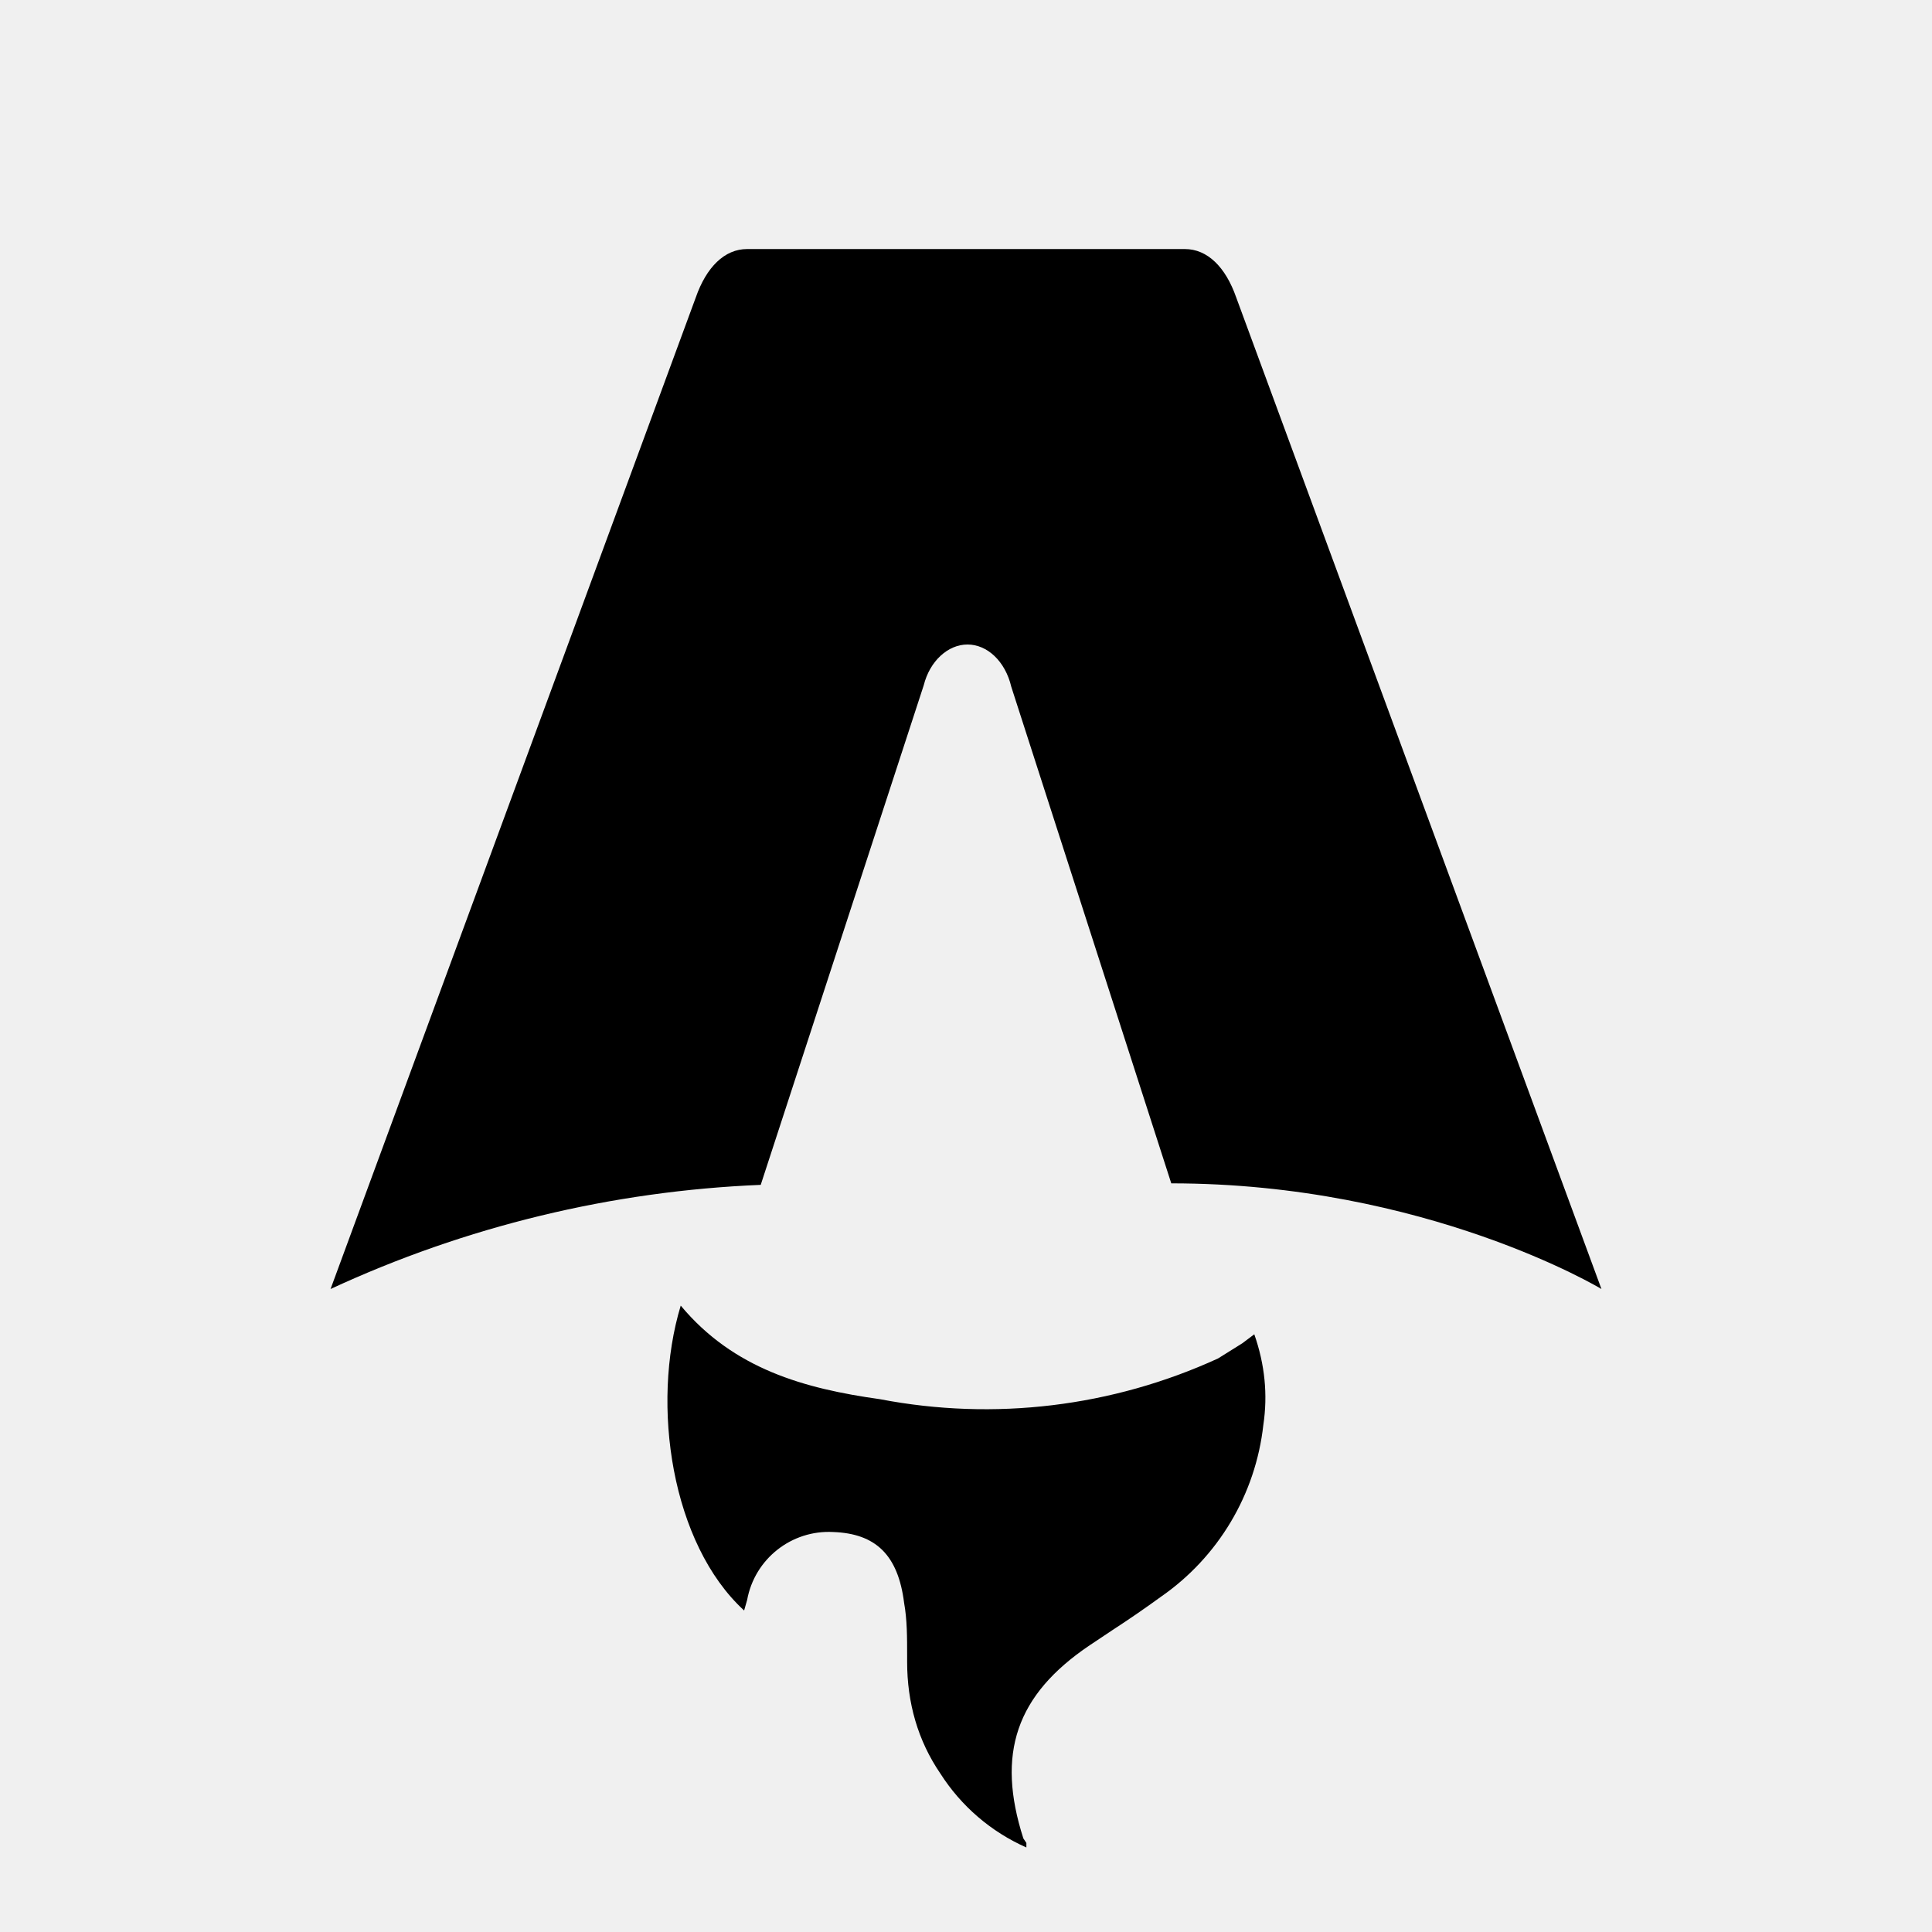
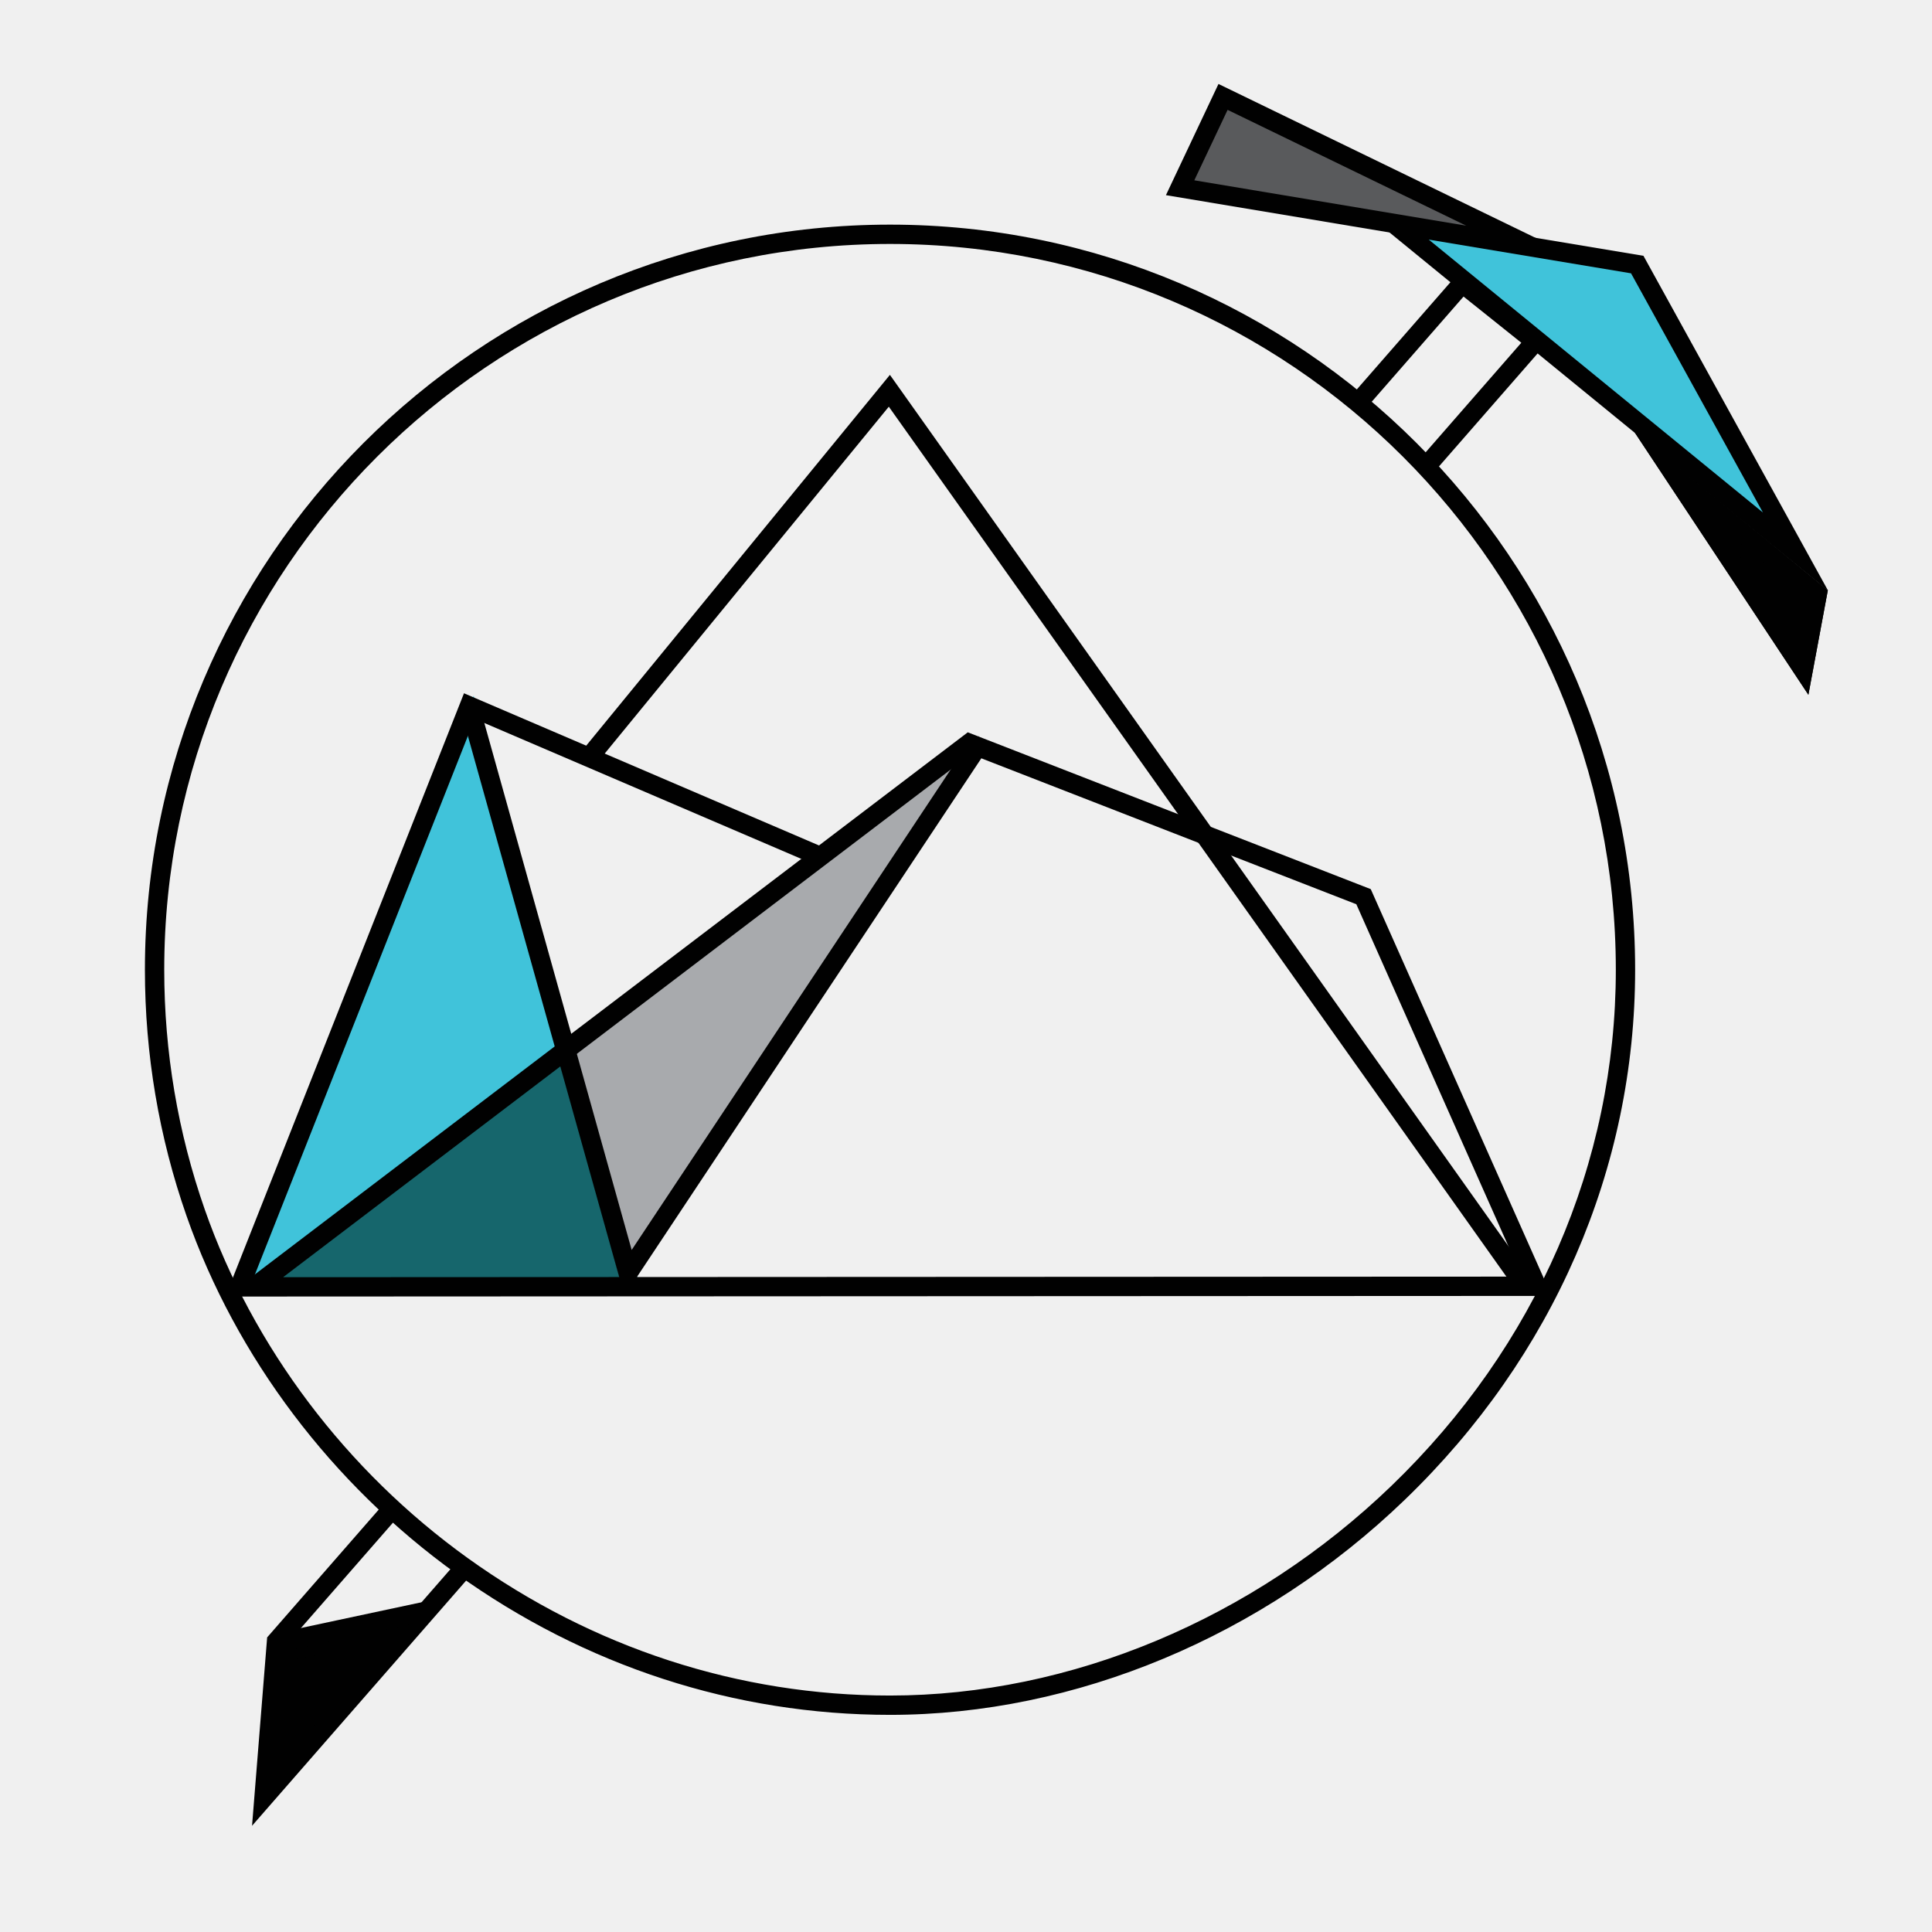
- <svg xmlns="http://www.w3.org/2000/svg" fill="none" viewBox="0 0 128 128">
-   <path d="M50.4 78.5a75.1 75.1 0 0 0-28.5 6.9l24.2-65.7c.7-2 1.9-3.2 3.4-3.2h29c1.5 0 2.7 1.2 3.4 3.2l24.2 65.7s-11.6-7-28.5-7L67 45.5c-.4-1.7-1.6-2.8-2.9-2.8-1.3 0-2.5 1.1-2.9 2.7L50.4 78.5Zm-1.1 28.2Zm-4.2-20.2c-2 6.6-.6 15.8 4.2 20.2a17.5 17.5 0 0 1 .2-.7 5.5 5.5 0 0 1 5.7-4.5c2.8.1 4.3 1.5 4.7 4.7.2 1.1.2 2.3.2 3.5v.4c0 2.7.7 5.2 2.2 7.4a13 13 0 0 0 5.7 4.9v-.3l-.2-.3c-1.8-5.6-.5-9.5 4.4-12.8l1.5-1a73 73 0 0 0 3.2-2.2 16 16 0 0 0 6.8-11.4c.3-2 .1-4-.6-6l-.8.6-1.6 1a37 37 0 0 1-22.4 2.7c-5-.7-9.7-2-13.2-6.2Z" />
-   <style>
-         path { fill: #000; }
-         @media (prefers-color-scheme: dark) {
-             path { fill: #FFF; }
-         }
-     </style>
+ <svg xmlns="http://www.w3.org/2000/svg" version="1.1" id="Layer_1" x="0px" y="0px" width="512" height="512" viewBox="88 8 500 500" xml:space="preserve">
+   <g>
+     <g>
+       <path d="M711.935,223.926v5.16h-21.967V333.32h-5.16V229.086H662.84v-5.16H711.935z" />
+       <path d="M690.967,334.32h-7.16V230.086H661.84v-7.16h51.095v7.16h-21.967V334.32z M685.807,332.32h3.16V228.086h21.967v-3.16    H663.84v3.16h21.967V332.32z" />
+     </g>
+     <g>
+       <path d="M793.464,223.926h5.16L758.818,333.32h-5.308l10.173-27.717l-32.435-81.677h5.75l29.192,74.453L793.464,223.926z" />
+       <path d="M759.518,334.32h-7.44l10.535-28.703l-32.838-82.691h7.905l28.478,72.632l26.608-72.632h7.287L759.518,334.32z     M754.942,332.32h3.175l39.079-107.394h-3.033l-27.942,76.273l-29.906-76.273h-3.594l32.032,80.664L754.942,332.32z" />
+     </g>
+     <g>
+       <path d="M823.539,299.117c-2.262,0.295-4.474,0.441-6.634,0.441v-5.16c2.456,0,4.667-0.195,6.634-0.59v-69.882h17.987    c8.256,0,14.669,2.336,19.24,7.003c4.57,4.669,6.855,11.083,6.855,19.24c0,5.407-1.057,10.688-3.169,15.848    c-2.115,5.16-4.964,9.879-8.551,14.154c-3.589,4.275-7.74,7.986-12.458,11.131c-4.718,3.146-9.634,5.357-14.743,6.635v35.383    h-5.16V299.117z M841.378,286.438c4.128-2.85,7.74-6.166,10.836-9.951c3.096-3.783,5.577-7.936,7.445-12.459    c1.866-4.52,2.801-9.14,2.801-13.858c0-2.85-0.419-5.651-1.253-8.404c-0.836-2.75-2.237-5.16-4.202-7.224    c-2.064-2.064-4.448-3.488-7.15-4.275c-2.705-0.786-5.48-1.18-8.33-1.18h-12.827v63.542    C833.122,291.354,837.347,289.289,841.378,286.438z" />
+       <path d="M829.699,334.32h-7.16v-34.076c-1.913,0.209-3.803,0.314-5.634,0.314h-1v-7.16h1c2.053,0,3.944-0.143,5.634-0.422v-70.05    h18.987c8.495,0,15.208,2.458,19.954,7.304c4.739,4.841,7.141,11.55,7.141,19.939c0,5.51-1.091,10.969-3.244,16.227    c-2.146,5.236-5.076,10.086-8.71,14.418c-3.636,4.332-7.899,8.141-12.669,11.32c-4.556,3.039-9.362,5.25-14.298,6.576V334.32z     M824.539,332.32h3.16v-35.164l0.757-0.188c4.978-1.246,9.833-3.432,14.431-6.498c4.612-3.074,8.733-6.756,12.247-10.941    c3.501-4.174,6.325-8.848,8.392-13.891c2.053-5.016,3.095-10.221,3.095-15.469c0-7.848-2.21-14.086-6.57-18.54    c-4.355-4.448-10.588-6.703-18.525-6.703h-16.987v69.703l-0.803,0.16c-1.746,0.352-3.704,0.551-5.831,0.6v3.16    c1.794-0.039,3.642-0.182,5.505-0.422l1.129-0.148V332.32z M827.699,293.959v-65.873h13.827c2.927,0,5.824,0.41,8.609,1.219    c2.857,0.833,5.406,2.356,7.579,4.529c2.081,2.185,3.572,4.75,4.451,7.64c0.861,2.84,1.297,5.766,1.297,8.695    c0,4.824-0.968,9.616-2.877,14.241c-1.898,4.594-4.454,8.871-7.596,12.709c-3.142,3.84-6.856,7.252-11.042,10.143    c-4.097,2.896-8.464,5.029-12.97,6.328L827.699,293.959z M829.699,230.086v61.189c3.84-1.256,7.569-3.154,11.102-5.654    c4.041-2.789,7.617-6.072,10.64-9.768c3.017-3.688,5.472-7.795,7.295-12.207c1.809-4.381,2.726-8.916,2.726-13.477    c0-2.732-0.407-5.462-1.21-8.114c-0.787-2.589-2.123-4.885-3.969-6.825c-1.915-1.914-4.177-3.268-6.706-4.005    c-2.603-0.756-5.312-1.14-8.05-1.14H829.699z" />
+     </g>
+     <g>
+       <path d="M894.601,333.32h-5.16V223.926h5.16v39.955h5.897l37.006-39.955h6.929l-37.153,40.101    c4.718,0.199,8.795,1.156,12.237,2.875c3.439,1.721,6.362,3.98,8.772,6.783c2.407,2.801,4.423,6.043,6.045,9.73    c1.622,3.686,2.972,7.592,4.054,11.721l9.583,38.184h-5.308l-9.288-36.857c-0.983-3.734-2.163-7.273-3.538-10.615    c-1.378-3.34-3.17-6.24-5.381-8.699c-2.211-2.455-4.865-4.396-7.961-5.822c-3.096-1.424-6.807-2.139-11.131-2.139h-10.762V333.32z    " />
+       <path d="M949.253,334.32h-7.369l-9.479-37.613c-0.965-3.662-2.141-7.191-3.493-10.479c-1.33-3.223-3.079-6.053-5.2-8.41    c-2.11-2.344-4.679-4.223-7.636-5.584c-2.953-1.357-6.558-2.047-10.713-2.047h-9.762v64.133h-7.16V222.926h7.16v39.955h4.46    l37.006-39.955h9.656l-37.286,40.246c3.969,0.375,7.502,1.326,10.527,2.836c3.543,1.773,6.599,4.137,9.083,7.025    c2.463,2.867,4.55,6.225,6.202,9.98c1.631,3.707,3.013,7.701,4.106,11.869L949.253,334.32z M943.443,332.32h3.247l-9.271-36.941    c-1.064-4.055-2.41-7.947-4-11.561c-1.573-3.574-3.554-6.766-5.888-9.482c-2.311-2.686-5.157-4.885-8.461-6.539    c-3.298-1.646-7.279-2.578-11.832-2.77l-2.163-0.092l37.068-40.009h-4.203l-37.006,39.955h-7.334v-39.955h-3.16V332.32h3.16    v-64.133h11.762c4.445,0,8.331,0.75,11.549,2.23c3.205,1.477,5.993,3.516,8.287,6.062c2.274,2.527,4.146,5.551,5.562,8.986    c1.386,3.369,2.591,6.982,3.581,10.742L943.443,332.32z" />
+     </g>
+     <g>
+       <path d="M971.854,333.32h-5.455l38.038-113.227l38.038,113.227h-5.455l-32.583-98.336L971.854,333.32z" />
+       <path d="M1043.865,334.32h-7.568l-31.86-96.157l-31.86,96.157h-7.568l39.428-117.367L1043.865,334.32z M1037.742,332.32h3.342    l-36.647-109.087L967.79,332.32h3.342l33.305-100.516L1037.742,332.32z" />
+     </g>
+     <g>
+       <path d="M1121.497,223.926h5.16L1086.85,333.32h-5.308l10.173-27.717l-32.435-81.677h5.75l29.192,74.453L1121.497,223.926z" />
+       <path d="M1087.55,334.32h-7.44l10.535-28.703l-32.838-82.691h7.905l28.478,72.632l26.608-72.632h7.287L1087.55,334.32z     M1082.975,332.32h3.175l39.079-107.394h-3.033l-27.942,76.273l-29.906-76.273h-3.594l32.032,80.664L1082.975,332.32z" />
+     </g>
+     <g>
+       <path d="M1144.937,223.926h46.294v5.16h-41.134v34.646l20.345,0.148c5.014-0.098,9.312,0.541,12.9,1.916    c3.588,1.377,6.562,3.27,8.92,5.676c2.359,2.41,4.078,5.211,5.16,8.404c1.08,3.195,1.622,6.463,1.622,9.805    c0,5.896-1.204,11.156-3.612,15.775c-2.409,4.621-5.823,8.797-10.246,12.531c-5.603,4.816-11.919,8.381-18.945,10.688    c-7.028,2.311-14.131,4.055-21.304,5.234V223.926z M1193,289.682c0-3.834-0.641-7.078-1.918-9.73    c-1.277-2.654-3.021-4.793-5.233-6.414s-4.817-2.801-7.813-3.539c-3-0.736-6.266-1.105-9.805-1.105h-18.134v58.826    c4.913-0.982,9.901-2.408,14.964-4.275c5.062-1.867,9.657-4.324,13.785-7.371c4.129-3.047,7.52-6.732,10.173-11.059    C1191.672,300.689,1193,295.578,1193,289.682z" />
+       <path d="M1143.937,335.088V222.926h48.294v7.16h-41.134v32.654l19.353,0.141c0.312-0.006,0.648-0.01,0.98-0.01    c4.692,0,8.82,0.67,12.271,1.992c3.708,1.424,6.828,3.412,9.276,5.91c2.451,2.504,4.266,5.459,5.393,8.783    c1.111,3.287,1.675,6.693,1.675,10.125c0,6.031-1.253,11.494-3.726,16.236c-2.459,4.717-5.988,9.035-10.488,12.834    c-5.672,4.877-12.16,8.537-19.277,10.875c-7.039,2.314-14.258,4.088-21.454,5.27L1143.937,335.088z M1145.937,224.926v107.802    c6.709-1.164,13.429-2.846,19.991-5.002c6.867-2.254,13.127-5.785,18.605-10.496c4.308-3.637,7.674-7.752,10.012-12.236    c2.322-4.453,3.499-9.605,3.499-15.312c0-3.213-0.528-6.404-1.569-9.484c-1.029-3.035-2.688-5.736-4.928-8.025    c-2.244-2.291-5.126-4.121-8.562-5.441c-3.451-1.322-7.666-1.955-12.523-1.85l-21.364-0.154v-36.64h41.134v-3.16H1145.937z     M1149.097,328.939v-61.047h19.134c3.598,0,6.977,0.383,10.043,1.135c3.114,0.768,5.861,2.014,8.166,3.703    c2.334,1.711,4.199,3.994,5.544,6.787c1.338,2.779,2.017,6.199,2.017,10.164c0,6.057-1.39,11.391-4.129,15.855    c-2.709,4.416-6.219,8.23-10.432,11.34c-4.183,3.088-8.904,5.613-14.032,7.506c-5.093,1.877-10.179,3.33-15.114,4.316    L1149.097,328.939z M1151.097,269.893v56.598c4.458-0.955,9.034-2.293,13.618-3.984c4.951-1.826,9.506-4.262,13.537-7.238    c4.005-2.955,7.34-6.58,9.914-10.775c2.544-4.146,3.834-9.129,3.834-14.811c0-3.662-0.612-6.789-1.818-9.297    c-1.201-2.494-2.858-4.525-4.924-6.041c-2.094-1.535-4.604-2.67-7.463-3.375c-2.908-0.713-6.127-1.076-9.564-1.076H1151.097z" />
+     </g>
+     <g>
+       <path d="M1286.617,333.32h-5.16V223.926h5.16v39.955h5.896l37.006-39.955h6.93l-37.153,40.101    c4.718,0.199,8.795,1.156,12.237,2.875c3.438,1.721,6.361,3.98,8.771,6.783c2.407,2.801,4.423,6.043,6.045,9.73    c1.621,3.686,2.972,7.592,4.055,11.721l9.582,38.184h-5.307l-9.289-36.857c-0.982-3.734-2.162-7.273-3.537-10.615    c-1.379-3.34-3.17-6.24-5.382-8.699c-2.212-2.455-4.865-4.396-7.962-5.822c-3.096-1.424-6.807-2.139-11.131-2.139h-10.762V333.32z    " />
+       <path d="M1341.269,334.32h-7.368l-9.479-37.613c-0.965-3.662-2.142-7.191-3.494-10.479c-1.329-3.223-3.078-6.053-5.199-8.41    c-2.11-2.344-4.68-4.223-7.637-5.584c-2.953-1.357-6.559-2.047-10.713-2.047h-9.762v64.133h-7.16V222.926h7.16v39.955h4.459    l37.006-39.955h9.656l-37.286,40.246c3.97,0.375,7.503,1.326,10.527,2.836c3.543,1.773,6.599,4.137,9.083,7.025    c2.463,2.867,4.551,6.225,6.203,9.98c1.631,3.707,3.013,7.701,4.105,11.869L1341.269,334.32z M1335.459,332.32h3.246    l-9.271-36.941c-1.063-4.055-2.41-7.947-4-11.561c-1.572-3.574-3.553-6.766-5.887-9.482c-2.311-2.686-5.158-4.885-8.461-6.539    c-3.299-1.646-7.279-2.578-11.832-2.77l-2.162-0.092l37.067-40.009h-4.202l-37.006,39.955h-7.334v-39.955h-3.16V332.32h3.16    v-64.133h11.762c4.445,0,8.331,0.75,11.549,2.23c3.205,1.477,5.994,3.516,8.287,6.062c2.273,2.527,4.146,5.551,5.562,8.986    c1.387,3.369,2.591,6.982,3.58,10.742L1335.459,332.32z" />
+     </g>
+     <g>
+       <path d="M1417.24,333.32h-5.16l-0.146-104.381l-44.673,0.147V333.32h-5.16V223.926h55.14V333.32z" />
+       <path d="M1418.24,334.32h-7.158l-0.147-104.378l-42.674,0.141V334.32h-7.16V222.926h57.14V334.32z M1413.079,332.32h3.161V224.926    h-53.14V332.32h3.16V228.09l46.671-0.154L1413.079,332.32z" />
+     </g>
+     <g>
+       <path d="M1444.81,333.32h-5.16V223.926h5.16V333.32z" />
+       <path d="M1445.81,334.32h-7.16V222.926h7.16V334.32z M1440.649,332.32h3.16V224.926h-3.16V332.32z" />
+     </g>
+     <g>
+       <path d="M1533.561,216.997h5.16l-6.191,29.192h-5.308L1533.561,216.997z M1546.388,216.997h5.16l-6.192,29.192h-5.307    L1546.388,216.997z" />
+       <path d="M1546.166,247.189h-7.357l6.773-31.192h7.2L1546.166,247.189z M1541.289,245.189h3.256l5.769-27.192h-3.12    L1541.289,245.189z M1533.339,247.189h-7.357l6.773-31.192h7.2L1533.339,247.189z M1528.462,245.189h3.257l5.768-27.192h-3.119    L1528.462,245.189z" />
+     </g>
+     <g>
+       <path d="M1573.367,223.926h41.871v5.16h-36.711V333.32h-5.16V223.926z" />
+       <path d="M1579.527,334.32h-7.16V222.926h43.871v7.16h-36.711V334.32z M1574.367,332.32h3.16V228.086h36.711v-3.16h-39.871V332.32z    " />
+     </g>
+     <g>
+       <path d="M1702.663,223.926V333.32h-5.16V229.086h-12.237c-4.521,0-8.354,0.862-11.499,2.58c-3.147,1.721-5.801,3.981-7.962,6.782    c-2.162,2.801-3.883,5.996-5.16,9.583c-1.277,3.589-2.311,7.298-3.096,11.13l-14.596,74.158h-5.16l14.743-75.189    c0.885-4.52,2.112-8.846,3.687-12.974c1.57-4.128,3.66-7.763,6.266-10.91c2.603-3.145,5.75-5.651,9.436-7.519    c3.686-1.866,8.131-2.801,13.342-2.801H1702.663z" />
+       <path d="M1703.663,334.32h-7.16V230.086h-11.237c-4.328,0-8.035,0.827-11.02,2.458c-3.012,1.647-5.585,3.839-7.648,6.516    c-2.09,2.706-3.775,5.837-5.01,9.308c-1.259,3.531-2.287,7.231-3.06,10.996l-14.753,74.957h-7.197l14.977-76.381    c0.894-4.564,2.149-8.984,3.732-13.139c1.602-4.206,3.765-7.972,6.43-11.191c2.678-3.235,5.961-5.85,9.755-7.773    c3.813-1.931,8.454-2.909,13.794-2.909h18.397V334.32z M1698.503,332.32h3.16V224.926h-16.397c-5.022,0-9.359,0.906-12.891,2.693    c-3.547,1.798-6.615,4.243-9.117,7.265c-2.525,3.051-4.578,6.626-6.102,10.628c-1.543,4.049-2.768,8.359-3.639,12.812    l-14.51,73.996h3.123l14.438-73.352c0.791-3.864,1.846-7.654,3.135-11.272c1.305-3.669,3.092-6.986,5.311-9.859    c2.234-2.896,5.018-5.268,8.273-7.048c3.281-1.793,7.312-2.703,11.979-2.703h13.237V332.32z" />
+     </g>
+     <g>
+       <path d="M1783.16,221.715c7.763,0,15.111,1.5,22.041,4.497c6.93,2.999,12.974,7.077,18.134,12.237s9.237,11.205,12.237,18.133    c2.996,6.93,4.496,14.279,4.496,22.041c0,7.865-1.5,15.236-4.496,22.115c-3,6.881-7.077,12.9-12.237,18.061    s-11.204,9.24-18.134,12.236c-6.93,2.998-14.278,4.498-22.041,4.498c-7.865,0-15.236-1.5-22.115-4.498    c-6.881-2.996-12.9-7.076-18.061-12.236s-9.24-11.18-12.236-18.061c-3-6.879-4.497-14.25-4.497-22.115    c0-7.762,1.497-15.111,4.497-22.041c2.996-6.929,7.076-12.973,12.236-18.133s11.18-9.238,18.061-12.237    C1767.924,223.215,1775.295,221.715,1783.16,221.715z M1783.16,226.875c-7.077,0-13.762,1.353-20.051,4.055    c-6.291,2.704-11.795,6.413-16.513,11.131s-8.429,10.224-11.132,16.512c-2.704,6.291-4.054,12.975-4.054,20.051    c0,7.078,1.35,13.762,4.054,20.051c2.703,6.291,6.414,11.795,11.132,16.514c4.718,4.717,10.222,8.428,16.513,11.131    c6.289,2.703,12.974,4.055,20.051,4.055c7.076,0,13.76-1.352,20.051-4.055c6.289-2.703,11.794-6.414,16.512-11.131    c4.719-4.719,8.427-10.223,11.131-16.514c2.703-6.289,4.055-12.973,4.055-20.051c0-7.076-1.352-13.76-4.055-20.051    c-2.704-6.288-6.412-11.794-11.131-16.512c-4.718-4.718-10.223-8.427-16.512-11.131    C1796.92,228.228,1790.236,226.875,1783.16,226.875z" />
+       <path d="M1783.16,336.533c-7.965,0-15.54-1.541-22.515-4.58c-6.96-3.031-13.141-7.219-18.368-12.447    c-5.227-5.227-9.414-11.406-12.447-18.367c-3.038-6.971-4.579-14.545-4.579-22.516c0-7.869,1.54-15.418,4.579-22.438    c3.032-7.012,7.221-13.217,12.447-18.444c5.223-5.223,11.402-9.411,18.368-12.446c6.976-3.04,14.55-4.581,22.515-4.581    c7.863,0,15.412,1.541,22.438,4.579c7.016,3.036,13.221,7.224,18.444,12.448c5.224,5.223,9.411,11.429,12.448,18.444    c3.037,7.025,4.578,14.574,4.578,22.438c0,7.965-1.541,15.541-4.58,22.516c-3.035,6.965-7.223,13.145-12.446,18.367    c-5.228,5.229-11.434,9.416-18.444,12.447C1798.573,334.992,1791.023,336.533,1783.16,336.533z M1783.16,222.715    c-7.688,0-14.994,1.485-21.716,4.414c-6.734,2.936-12.708,6.982-17.753,12.027c-5.048,5.048-9.094,11.044-12.025,17.825    c-2.93,6.766-4.415,14.049-4.415,21.643c0,7.693,1.485,15,4.413,21.717c2.932,6.73,6.979,12.703,12.027,17.752    c5.05,5.051,11.023,9.096,17.753,12.027c6.722,2.93,14.027,4.414,21.716,4.414c7.59,0,14.871-1.484,21.644-4.416    c6.778-2.93,12.775-6.977,17.824-12.025c5.046-5.045,9.092-11.018,12.027-17.752c2.929-6.723,4.413-14.027,4.413-21.717    c0-7.588-1.485-14.871-4.414-21.645c-2.936-6.781-6.982-12.778-12.026-17.823s-11.042-9.091-17.824-12.026    C1798.031,224.2,1790.748,222.715,1783.16,222.715z M1783.16,331.373c-7.182,0-14.061-1.391-20.446-4.135    c-6.377-2.74-12.037-6.557-16.824-11.344c-4.788-4.787-8.604-10.447-11.343-16.826c-2.744-6.381-4.136-13.26-4.136-20.445    c0-7.184,1.392-14.062,4.136-20.445c2.74-6.378,6.557-12.039,11.343-16.824c4.784-4.784,10.444-8.6,16.824-11.343    c6.388-2.744,13.267-4.136,20.446-4.136c7.177,0,14.056,1.392,20.445,4.136c6.381,2.744,12.041,6.56,16.824,11.343    c4.781,4.781,8.598,10.442,11.343,16.824c2.745,6.389,4.136,13.268,4.136,20.445c0,7.18-1.391,14.059-4.135,20.445    c-2.744,6.383-6.561,12.043-11.344,16.826c-4.785,4.785-10.446,8.602-16.824,11.344    C1797.219,329.982,1790.34,331.373,1783.16,331.373z M1783.16,227.875c-6.907,0-13.52,1.337-19.657,3.974    c-6.146,2.642-11.595,6.315-16.199,10.919c-4.605,4.605-8.279,10.056-10.919,16.199c-2.637,6.133-3.974,12.746-3.974,19.656    c0,6.912,1.337,13.525,3.973,19.656c2.64,6.143,6.313,11.594,10.92,16.201c4.606,4.605,10.058,8.279,16.2,10.92    c6.135,2.637,12.747,3.973,19.656,3.973c6.906,0,13.52-1.336,19.655-3.973c6.144-2.641,11.595-6.314,16.2-10.92    c4.604-4.604,8.277-10.055,10.92-16.201c2.636-6.135,3.973-12.748,3.973-19.656c0-6.904-1.337-13.518-3.973-19.656    c-2.645-6.147-6.318-11.598-10.92-16.199c-4.603-4.603-10.053-8.276-16.2-10.919    C1796.678,229.212,1790.064,227.875,1783.16,227.875z" />
+     </g>
+     <g>
+       <path d="M1861.888,223.926h46.294v5.16h-41.134v34.646l20.345,0.148c5.014-0.098,9.312,0.541,12.9,1.916    c3.588,1.377,6.562,3.27,8.92,5.676c2.359,2.41,4.078,5.211,5.16,8.404c1.08,3.195,1.622,6.463,1.622,9.805    c0,5.896-1.204,11.156-3.612,15.775c-2.409,4.621-5.823,8.797-10.246,12.531c-5.603,4.816-11.919,8.381-18.945,10.688    c-7.028,2.311-14.131,4.055-21.304,5.234V223.926z M1909.951,289.682c0-3.834-0.641-7.078-1.918-9.73    c-1.277-2.654-3.021-4.793-5.233-6.414s-4.817-2.801-7.813-3.539c-3-0.736-6.267-1.105-9.805-1.105h-18.134v58.826    c4.913-0.982,9.901-2.408,14.964-4.275c5.062-1.867,9.657-4.324,13.785-7.371c4.129-3.047,7.52-6.732,10.173-11.059    C1908.623,300.689,1909.951,295.578,1909.951,289.682z" />
+       <path d="M1860.888,335.088V222.926h48.294v7.16h-41.134v32.654l19.353,0.141c0.312-0.006,0.648-0.01,0.98-0.01    c4.692,0,8.82,0.67,12.271,1.992c3.708,1.424,6.828,3.412,9.276,5.91c2.451,2.504,4.266,5.459,5.393,8.783    c1.111,3.287,1.675,6.693,1.675,10.125c0,6.031-1.253,11.494-3.726,16.236c-2.459,4.717-5.988,9.035-10.488,12.834    c-5.672,4.877-12.16,8.537-19.278,10.875c-7.038,2.314-14.257,4.088-21.453,5.27L1860.888,335.088z M1862.888,224.926v107.802    c6.709-1.164,13.429-2.846,19.991-5.002c6.867-2.254,13.127-5.785,18.605-10.496c4.308-3.637,7.674-7.752,10.012-12.236    c2.322-4.453,3.499-9.605,3.499-15.312c0-3.213-0.528-6.404-1.569-9.484c-1.029-3.035-2.688-5.736-4.928-8.025    c-2.245-2.291-5.126-4.121-8.562-5.441c-3.451-1.322-7.669-1.955-12.523-1.85l-21.364-0.154v-36.64h41.134v-3.16H1862.888z     M1866.048,328.939v-61.047h19.134c3.598,0,6.977,0.383,10.043,1.135c3.114,0.768,5.861,2.014,8.166,3.703    c2.334,1.711,4.199,3.994,5.544,6.787c1.338,2.779,2.017,6.199,2.017,10.164c0,6.057-1.39,11.391-4.129,15.855    c-2.709,4.416-6.219,8.23-10.432,11.34c-4.183,3.088-8.904,5.613-14.032,7.506c-5.093,1.877-10.179,3.33-15.114,4.316    L1866.048,328.939z M1868.048,269.893v56.598c4.458-0.955,9.034-2.293,13.618-3.984c4.951-1.826,9.506-4.262,13.537-7.238    c4.005-2.955,7.34-6.58,9.914-10.775c2.544-4.146,3.834-9.129,3.834-14.811c0-3.662-0.612-6.789-1.818-9.297    c-1.201-2.494-2.858-4.525-4.924-6.041c-2.094-1.535-4.604-2.67-7.463-3.375c-2.908-0.713-6.127-1.076-9.564-1.076H1868.048z" />
+     </g>
+     <g>
+       <path d="M2009.023,223.926h5.75L1969.07,333.32h-5.309l11.205-27.127l-39.512-82.267h5.75l36.416,75.632L2009.023,223.926z" />
+       <path d="M1969.736,334.32h-7.469l11.605-28.096l-40.008-83.298h7.969l35.72,74.187l30.803-74.187h7.919L1969.736,334.32z     M1965.258,332.32h3.146l44.869-107.394h-3.581l-32.003,77.078l-37.112-77.078h-3.531l39.018,81.238L1965.258,332.32z" />
+     </g>
+     <g>
+       <path d="M2095.271,334.059c-7.961-1.867-15.679-4.914-23.146-9.141c-7.472-4.225-14.08-9.363-19.83-15.408    c-5.75-6.043-10.371-12.875-13.858-20.492c-3.49-7.615-5.233-15.75-5.233-24.4c0-6.092,0.884-11.646,2.653-16.659    c1.769-5.013,4.349-9.288,7.739-12.827c3.392-3.539,7.543-6.289,12.459-8.256c4.914-1.965,10.467-2.949,16.66-2.949h23.441v5.16    h-23.441c-5.506,0-10.395,0.836-14.67,2.506c-4.275,1.673-7.865,4.055-10.763,7.151c-2.9,3.096-5.112,6.833-6.634,11.205    c-1.525,4.375-2.285,9.265-2.285,14.669c0,8.16,1.67,15.826,5.012,23c3.34,7.176,7.789,13.564,13.343,19.166    c5.552,5.602,11.868,10.346,18.945,14.227c7.076,3.885,14.397,6.611,21.968,8.184L2095.271,334.059z" />
+       <path d="M2095.822,335.215l-0.779-0.182c-8.02-1.881-15.896-4.992-23.411-9.244c-7.517-4.252-14.266-9.496-20.062-15.59    c-5.803-6.1-10.527-13.086-14.043-20.766c-3.533-7.709-5.324-16.059-5.324-24.816c0-6.18,0.912-11.896,2.711-16.992    c1.808-5.124,4.486-9.56,7.96-13.186c3.474-3.624,7.782-6.481,12.81-8.493c5.012-2.004,10.742-3.021,17.031-3.021h24.441v7.16    h-24.441c-5.352,0-10.164,0.82-14.307,2.438c-4.119,1.612-7.617,3.934-10.396,6.903c-2.789,2.978-4.949,6.628-6.42,10.85    c-1.479,4.243-2.229,9.067-2.229,14.34c0,7.977,1.654,15.572,4.918,22.578c3.274,7.033,7.697,13.387,13.146,18.885    c5.46,5.508,11.758,10.236,18.717,14.053c6.953,3.818,14.251,6.537,21.689,8.082l1.256,0.262L2095.822,335.215z M2072.715,224.926    c-6.034,0-11.515,0.968-16.289,2.877c-4.76,1.905-8.834,4.603-12.107,8.02c-3.276,3.419-5.807,7.614-7.52,12.468    c-1.723,4.881-2.596,10.375-2.596,16.326c0,8.469,1.73,16.537,5.143,23.984c3.424,7.479,8.023,14.281,13.674,20.219    c5.66,5.951,12.253,11.074,19.598,15.229c7.105,4.021,14.539,6.996,22.105,8.85l1.453-2.996    c-7.199-1.623-14.256-4.316-20.994-8.016c-7.127-3.908-13.578-8.754-19.174-14.398c-5.613-5.662-10.168-12.205-13.539-19.449    c-3.389-7.271-5.105-15.15-5.105-23.422c0-5.498,0.787-10.543,2.34-14.998c1.562-4.487,3.867-8.376,6.85-11.559    c2.982-3.188,6.727-5.677,11.128-7.398c4.375-1.709,9.433-2.575,15.034-2.575h22.441v-3.16H2072.715z" />
+     </g>
+     <g>
+       <path d="M2125.787,216.997h5.16l-6.192,29.192h-5.307L2125.787,216.997z M2138.614,216.997h5.16l-6.192,29.192h-5.307    L2138.614,216.997z" />
+       <path d="M2138.393,247.189h-7.357l6.773-31.192h7.2L2138.393,247.189z M2133.516,245.189h3.256l5.769-27.192h-3.12    L2133.516,245.189z M2125.565,247.189h-7.357l6.773-31.192h7.2L2125.565,247.189z M2120.688,245.189h3.257l5.768-27.192h-3.119    L2120.688,245.189z" />
+     </g>
+   </g>
+   <g>
+     <path fill="#010101" d="M157.469,339.193l75.955-58.662L157.469,339.193z" />
+     <rect x="192.94" y="261.873" transform="matrix(-0.6113 -0.7914 0.7914 -0.6113 69.6961 653.9487)" fill="#010101" width="5" height="95.971" />
+   </g>
+   <g>
+     <polyline fill="#16666C" points="250.538,339.193 234.971,281.738 158.609,339.193 250.538,339.193  " />
+     <path fill="#16666C" d="M253.806,341.693H151.128l85.29-64.173L253.806,341.693z M166.09,336.693h81.181l-13.747-50.737   L166.09,336.693z" />
+   </g>
+   <g>
+     <polygon fill="#40C3DA" points="150.013,341.044 210.413,191.165 234.705,278.545  " />
+     <path fill="#40C3DA" d="M147.766,343.945l62.821-155.887l25.267,90.882L147.766,343.945z M210.239,194.273l-57.979,143.87   l81.297-59.993L210.239,194.273z" />
+   </g>
+   <g>
+     <polygon fill="#A8AAAD" points="233.783,278.288 337.682,202.314 249.487,339.089  " />
+     <path fill="#A8AAAD" d="M249.09,341.55l-16.445-63.669l108.799-79.557L249.09,341.55z M234.921,278.695l14.964,57.933   l84.035-130.323L234.921,278.695z" />
+   </g>
+   <g>
+     <polygon fill="#40C3DA" points="512.006,76.57 449.28,65.528 552.288,151.217  " />
+     <path fill="#40C3DA" d="M555.624,155.292L445.75,63.891l66.906,11.778L555.624,155.292z M452.813,67.165l96.14,79.976   l-37.597-69.67L452.813,67.165z" />
+   </g>
+   <g>
+     <polygon fill="#595A5C" points="395.303,56.902 406.276,33.934 473.886,68.634  " />
+     <path fill="#595A5C" d="M479.752,70.522l-85.935-12.831l12-25.116L479.752,70.522z M396.788,56.113l71.23,10.635l-61.283-31.454   L396.788,56.113z" />
+   </g>
+   <path fill="#2BACE2" d="M250.538,339.193" />
+   <path fill="#010101" d="M561.104,160.863l-121.071-98.88l73.291,12.22L561.104,160.863z M457.762,70.008l86.48,70.628  l-34.129-61.899L457.762,70.008z" />
+   <path fill="#010101" d="M500.83,77.048l-111.088-18.54l13.599-28.779L500.83,77.048z M397.088,54.665l70.375,11.745l-61.761-29.977  L397.088,54.665z" />
+   <g>
+     <polygon fill="#010101" points="556.008,187.801 510.794,119.512 561.036,160.785  " />
+     <path fill="#010101" d="M533.335,144.5l22.245,18.274l-2.228,11.961L533.335,144.5 M510.794,119.512l45.214,68.289l5.028-27.015   L510.794,119.512L510.794,119.512z" />
+   </g>
+   <path fill="none" stroke="#010101" stroke-width="5" stroke-miterlimit="10" d="M176.304,409.142" />
+   <path fill="none" stroke="#010101" stroke-width="5" stroke-miterlimit="10" d="M457.677,95.476" />
+   <path fill="#010101" d="M318.339,451.805c-40.15,0-78.943-12.621-112.186-36.5c-32.269-23.18-57.084-56.072-69.875-92.62  c-7.149-20.432-10.775-41.867-10.775-63.715c0-106.331,86.505-192.835,192.835-192.835c106.329,0,192.835,86.505,192.835,192.835  c0,51.399-21.163,100.106-59.59,137.147C414.87,431.508,366.304,451.805,318.339,451.805z M318.339,71.134  c-103.573,0-187.835,84.262-187.835,187.835c0,21.282,3.531,42.165,10.495,62.062c12.454,35.589,36.629,67.626,68.072,90.212  c32.387,23.264,70.171,35.562,109.269,35.562c46.683,0,93.983-19.787,129.774-54.287c37.44-36.09,58.061-83.519,58.061-133.548  C506.174,155.397,421.911,71.134,318.339,71.134z" />
+   <path fill="none" stroke="#010101" stroke-width="5" stroke-miterlimit="10" d="M199.974,182.097" />
+   <polygon fill="#010101" points="480.764,342.491 318.024,113.251 242.388,205.598 238.52,202.43 318.308,105.013 484.84,339.597 " />
+   <path fill="#010101" d="M146.421,343.548l192.037-146.026l104.293,40.584l46.814,105.276L146.421,343.548z M339.255,203.196  L161.267,338.54l320.605-0.152l-42.854-96.37L339.255,203.196z" />
+   <polygon fill="#010101" points="249.601,343.351 207.339,192.193 212.154,190.846 251.476,331.487 339.467,198.976 343.633,201.741   " />
+   <polygon fill="#010101" points="151.794,343.338 147.144,341.5 208.082,187.417 302.278,227.796 300.309,232.391 210.839,194.039   " />
+   <path fill="#FCEE23" d="M301.294,230.093" />
+   <path fill="none" stroke="#010101" stroke-width="5" stroke-miterlimit="10" d="M301.294,230.093" />
+   <path fill="none" stroke="#010101" stroke-width="5" stroke-miterlimit="10" d="M174.973,379.856" />
+   <path fill="none" stroke="#010101" stroke-width="5" stroke-miterlimit="10" d="M419.278,97.87" />
+   <path fill="none" stroke="#010101" stroke-width="5" stroke-miterlimit="10" d="M442.994,115.657" />
+   <path fill="none" stroke="#010101" stroke-width="5" stroke-miterlimit="10" d="M193.544,400.362" />
+   <path fill="none" stroke="#010101" stroke-width="5" stroke-miterlimit="10" d="M172.597,382.597" />
+   <g>
+     <polygon fill="#010101" points="155.08,476.012 195.844,426.561 159.406,433.213  " />
+     <path fill="#010101" d="M183.285,433.937l-21.571,26.167l2.29-22.647L183.285,433.937 M195.844,426.561l-36.438,6.651l-4.326,42.8   L195.844,426.561L195.844,426.561z" />
+   </g>
+   <polygon fill="#010101" points="153.229,480.511 157.139,431.754 188.813,395.479 192.579,398.768 161.99,433.799 159.423,465.813   207.566,410.676 211.333,413.966 " />
+   <polygon fill="#010101" points="459.217,130.069 455.451,126.78 481.713,96.703 466.767,84.748 440.852,114.427 437.086,111.138   466.149,77.852 488.912,96.06 " />
+   <g>
+     <line fill="none" x1="159.406" y1="433.213" x2="199.025" y2="424.758" />
+     <rect x="176.706" y="408.754" transform="matrix(-0.2088 -0.9779 0.9779 -0.2088 -202.9161 693.8622)" fill="#010101" width="5.001" height="40.512" />
+   </g>
</svg>
